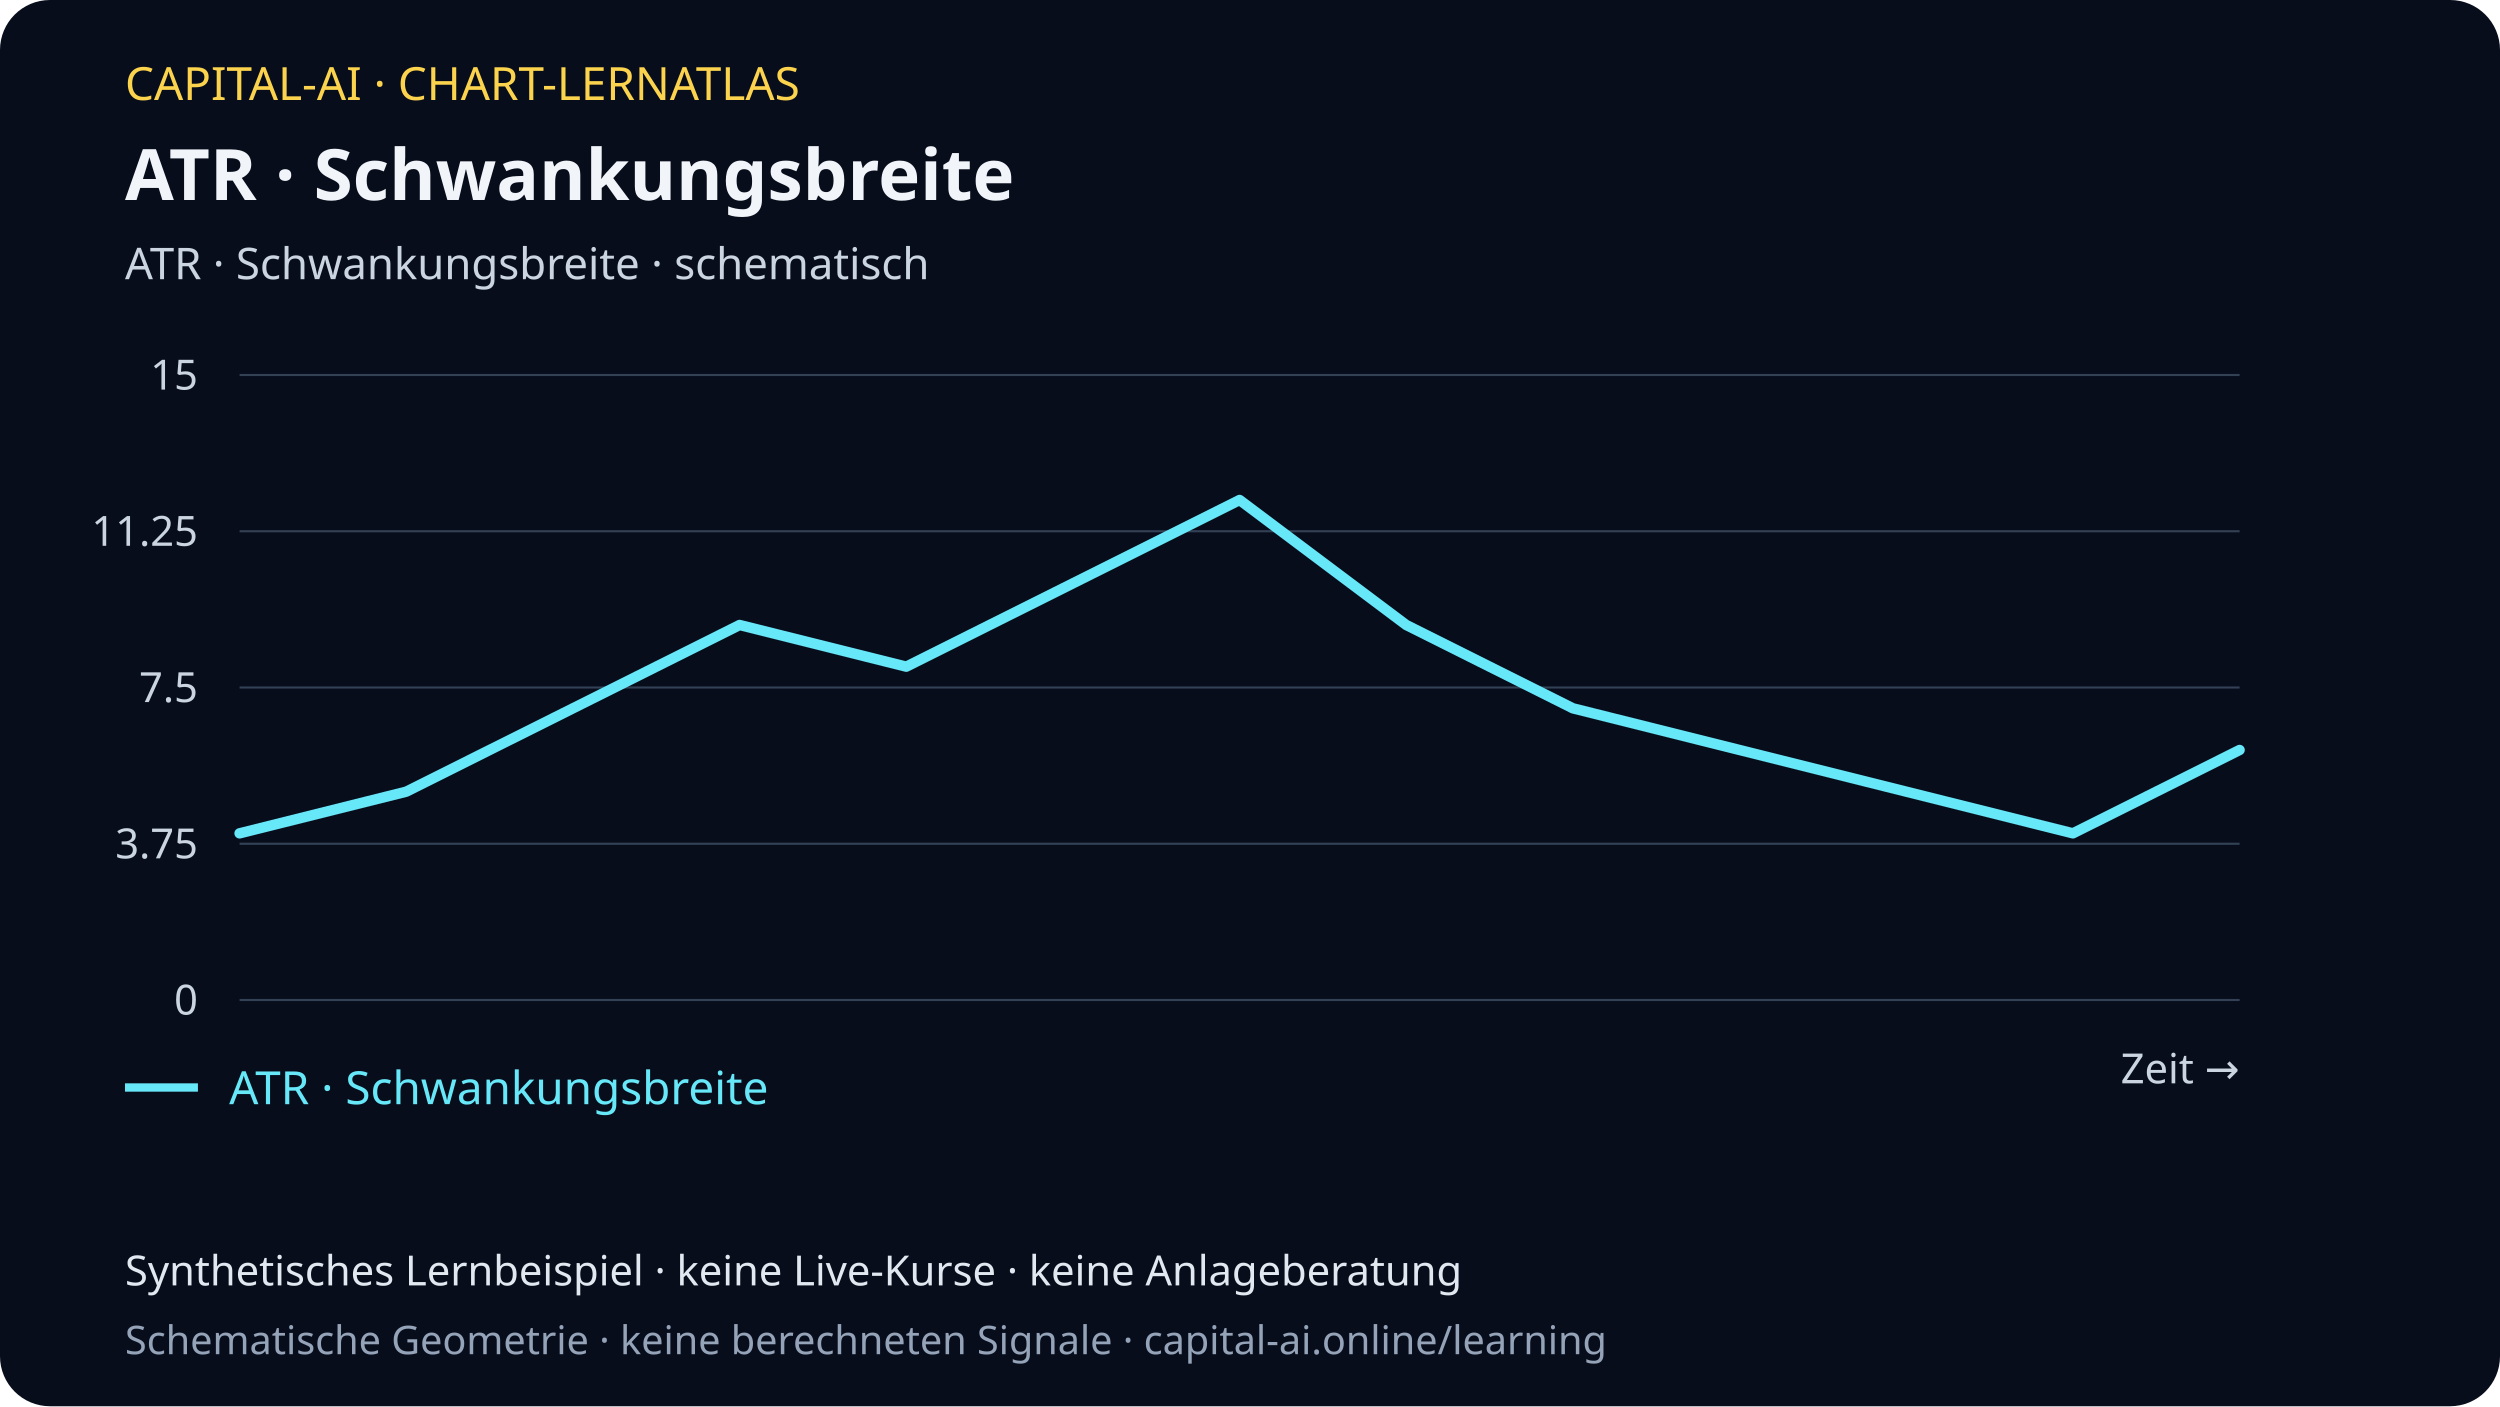
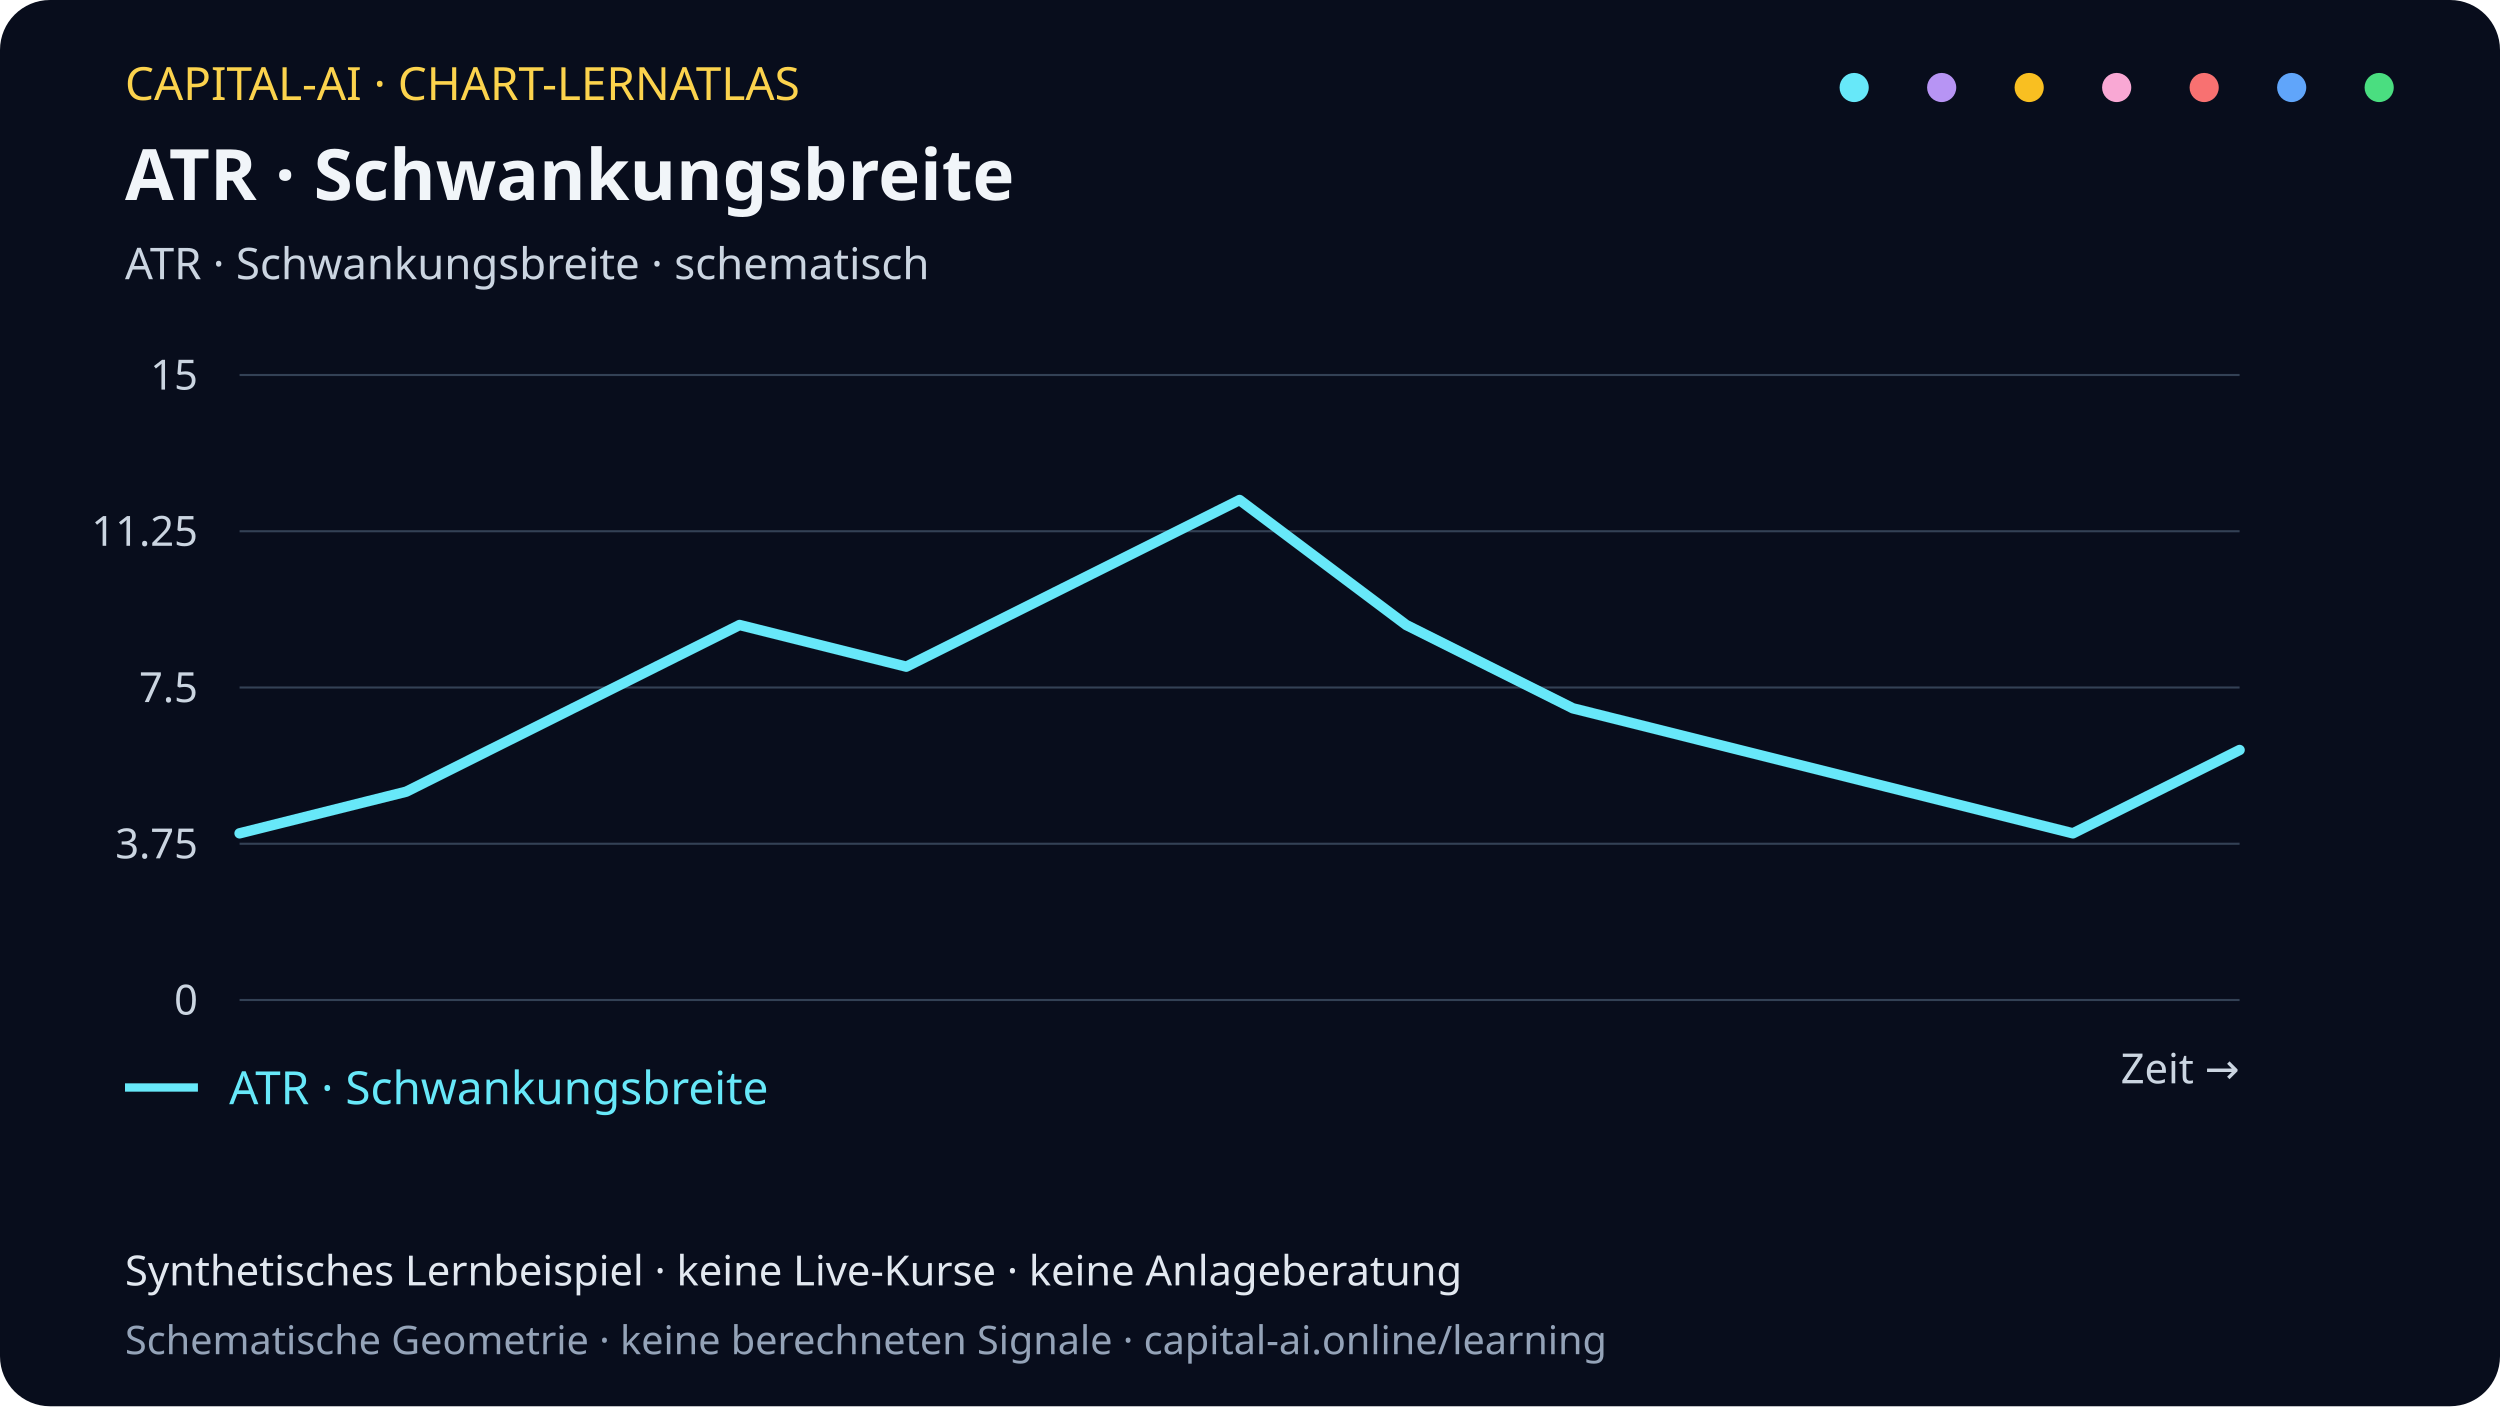
<svg xmlns="http://www.w3.org/2000/svg" viewBox="0 0 1200 675" role="img" aria-label="ATR · Schwankungsbreite. Average True Range glättet True Ranges und misst Schwankungsbreite, keine Richtung. True Range berücksichtigt auch die Distanz zum vorigen Schlusskurs. Synthetisches Lernbeispiel · keine Live-Kurse · keine Anlageberatung" class="h-auto w-full rounded-xl">
  <rect width="1200" height="675" rx="24" fill="#080d1c" />
+   <g aria-hidden="true" data-universe-spectrum="CAPITAL_AI_UNIVERSE@1">
+     <circle cx="890" cy="42" r="7" fill="#67E8F9" />
+     <circle cx="932" cy="42" r="7" fill="#B794F4" />
+     <circle cx="974" cy="42" r="7" fill="#F9BF21" />
+     <circle cx="1016" cy="42" r="7" fill="#F9A8D4" />
+     <circle cx="1058" cy="42" r="7" fill="#F87171" />
+     <circle cx="1100" cy="42" r="7" fill="#60A5FA" />
+     <circle cx="1142" cy="42" r="7" fill="#4ADE80" />
+   </g>
  <g font-family="system-ui, sans-serif">
    <text x="60" y="48" fill="#fcd34d" font-size="22">CAPITAL-AI · CHART-LERNATLAS</text>
    <text x="60" y="96" fill="#f1f5f9" font-size="34" font-weight="700">ATR · Schwankungsbreite</text>
    <text x="60" y="134" fill="#cbd5e1" font-size="21">ATR · Schwankungsbreite · schematisch</text>
    <g>
      <line x1="115" x2="1075" y1="480" y2="480" stroke="#334155" />
      <text x="95" y="487" text-anchor="end" fill="#cbd5e1" font-size="20">0</text>
    </g>
    <g>
      <line x1="115" x2="1075" y1="405" y2="405" stroke="#334155" />
      <text x="95" y="412" text-anchor="end" fill="#cbd5e1" font-size="20">3.75</text>
    </g>
    <g>
      <line x1="115" x2="1075" y1="330" y2="330" stroke="#334155" />
      <text x="95" y="337" text-anchor="end" fill="#cbd5e1" font-size="20">7.5</text>
    </g>
    <g>
      <line x1="115" x2="1075" y1="255" y2="255" stroke="#334155" />
      <text x="95" y="262" text-anchor="end" fill="#cbd5e1" font-size="20">11.25</text>
    </g>
    <g>
      <line x1="115" x2="1075" y1="180" y2="180" stroke="#334155" />
      <text x="95" y="187" text-anchor="end" fill="#cbd5e1" font-size="20">15</text>
    </g>
    <g>
      <polyline points="115,400 195,380 275,340 355,300 435,320 515,280 595,240 675,300 755,340 835,360 915,380 995,400 1075,360" fill="none" stroke="#67e8f9" stroke-width="5" stroke-linejoin="round" stroke-linecap="round" />
      <line x1="60" x2="95" y1="522" y2="522" stroke="#67e8f9" stroke-width="4" />
      <text x="110" y="530" fill="#67e8f9" font-size="22">ATR · Schwankungsbreite</text>
    </g>
    <text x="1075" y="520" text-anchor="end" fill="#cbd5e1" font-size="20">Zeit →</text>
    <text x="60" y="617" fill="#e2e8f0" font-size="20">Synthetisches Lernbeispiel · keine Live-Kurse · keine Anlageberatung</text>
    <text x="60" y="650" fill="#94a3b8" font-size="19">Schematische Geometrie · keine berechneten Signale · capital-ai.online/learning</text>
  </g>
</svg>
